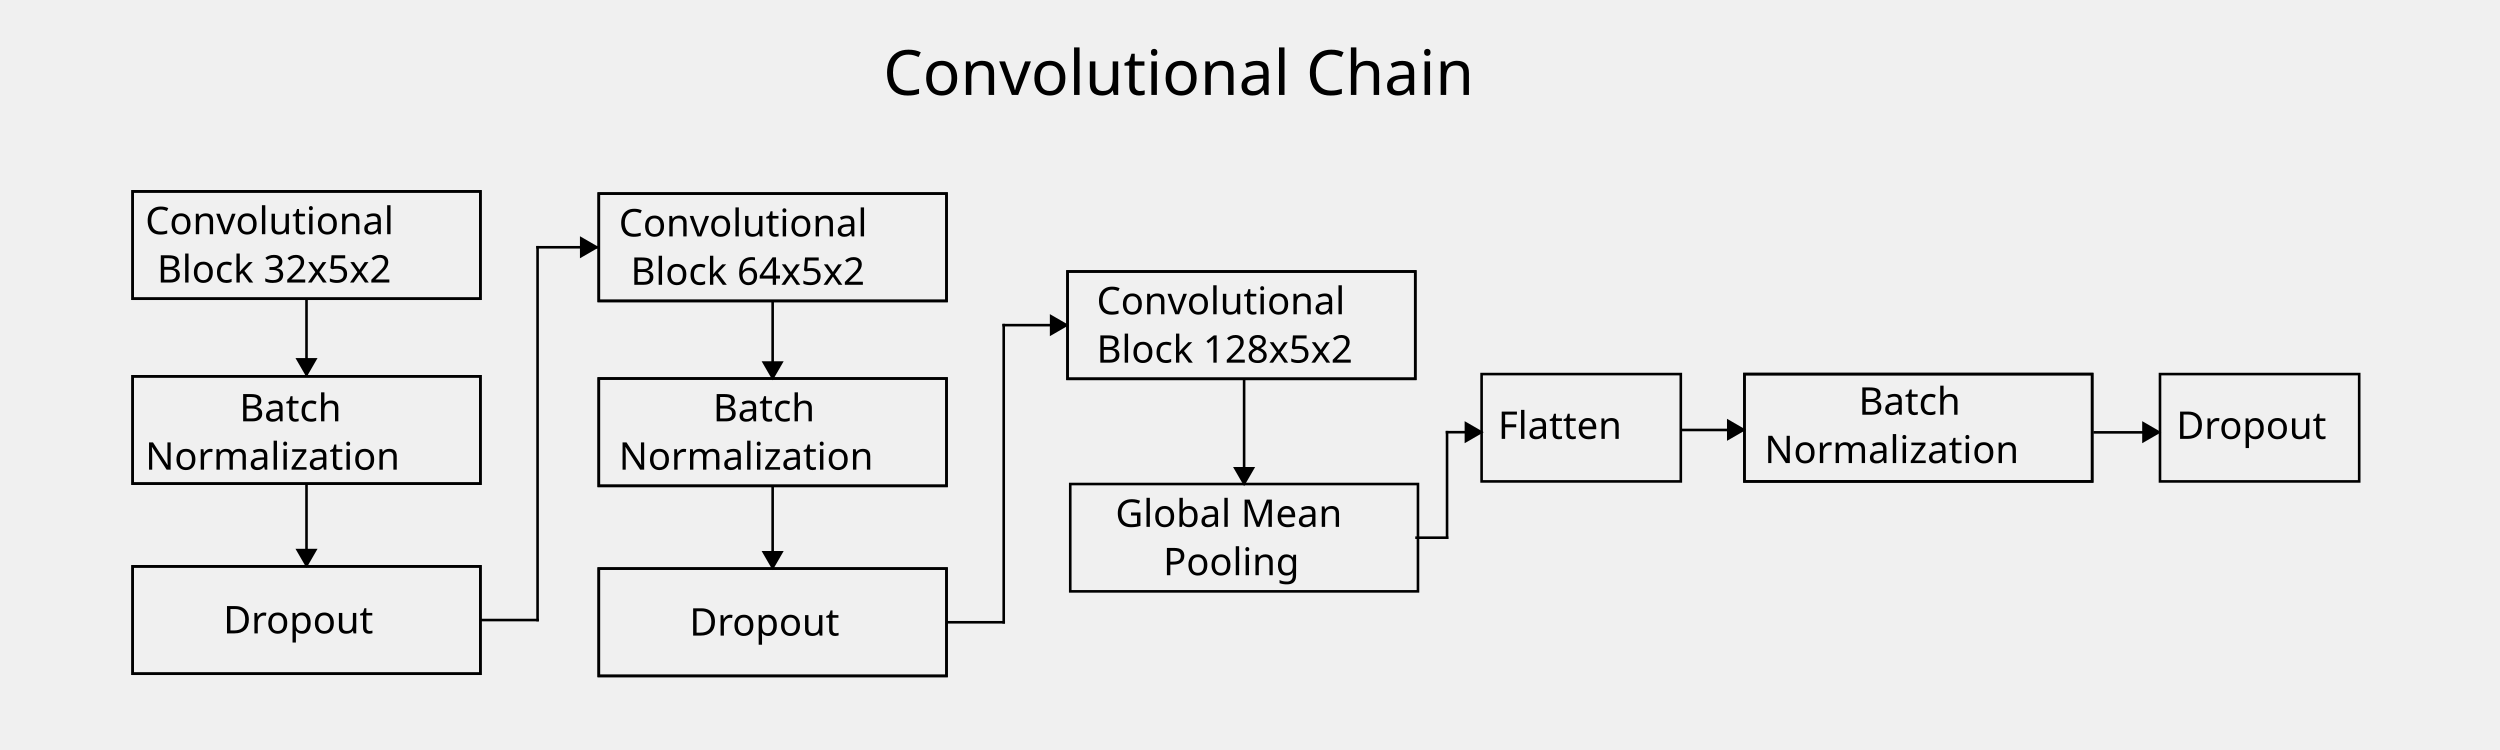
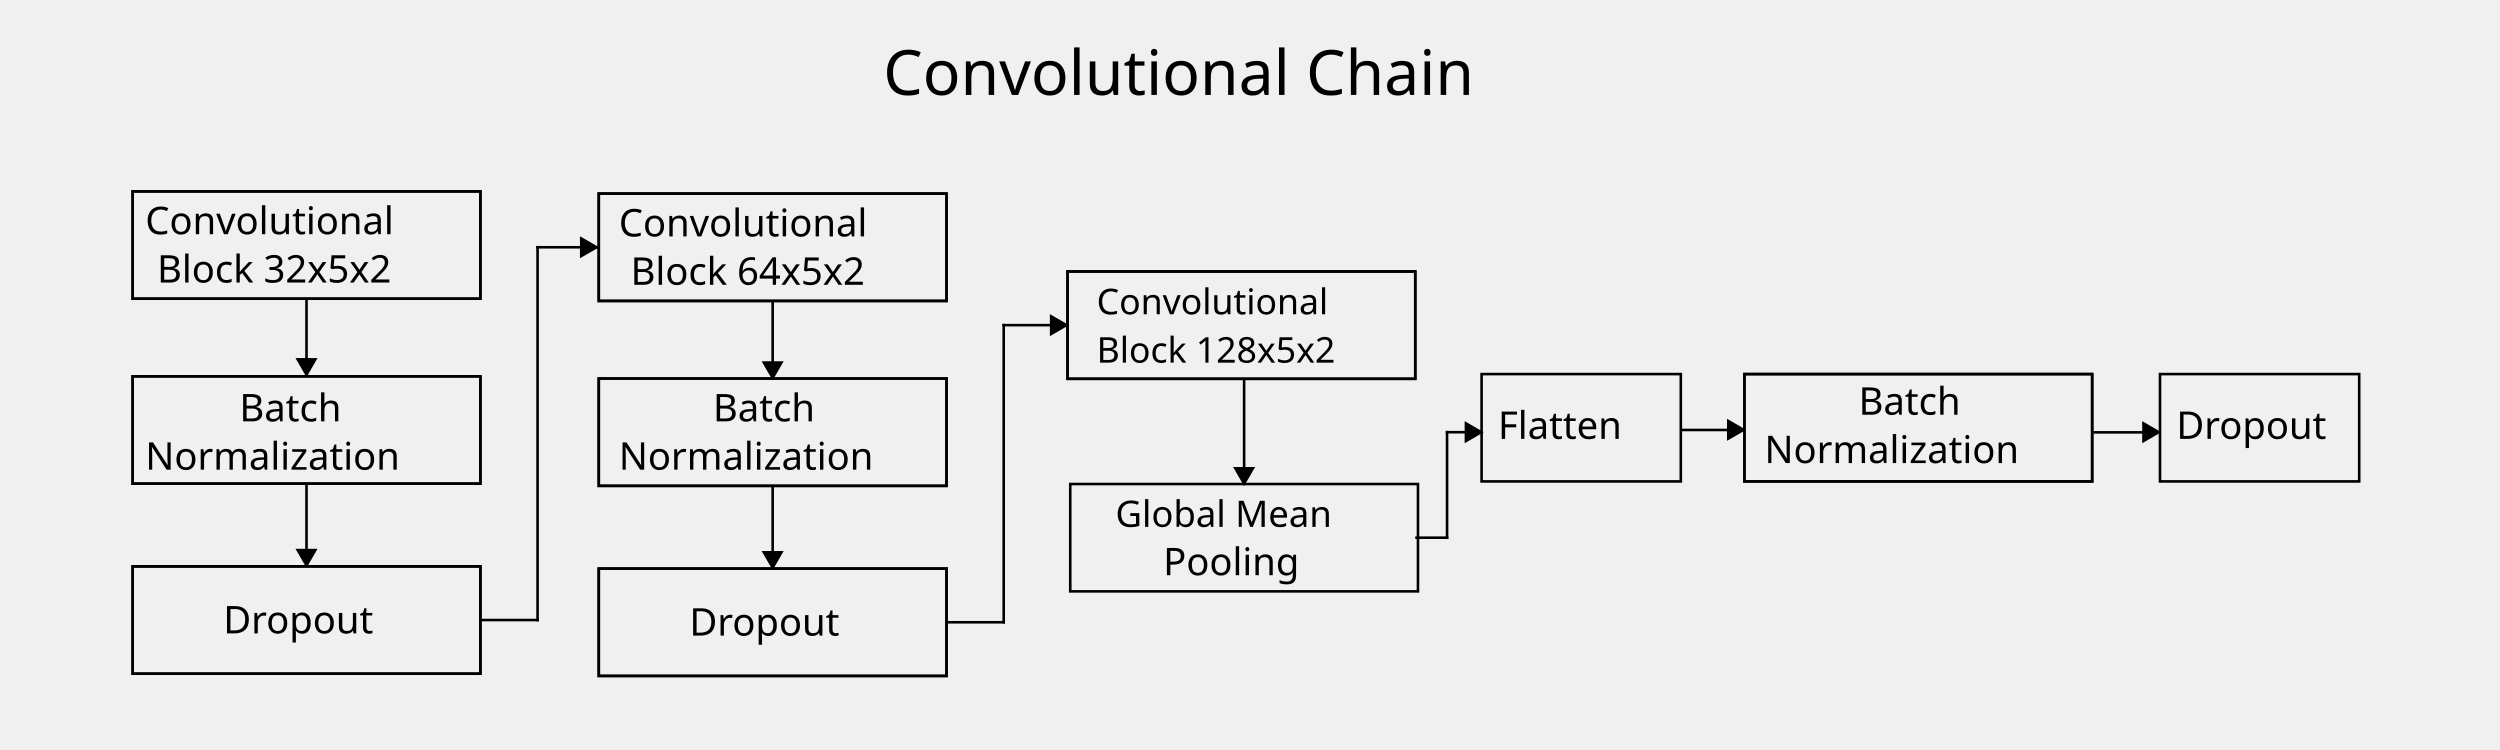
<svg xmlns="http://www.w3.org/2000/svg" style="isolation:isolate" viewBox="0 0 2880 864" width="2880pt" height="864pt">
  <defs>
    <clipPath id="_clipPath_h2AW6vg7ydzYaFqgr5bMkgG6iLMaoo5P">
      <rect width="2880" height="864" />
    </clipPath>
  </defs>
  <g clip-path="url(#_clipPath_h2AW6vg7ydzYaFqgr5bMkgG6iLMaoo5P)">
    <g clip-path="url(#_clipPath_N5ZGfvaWV1cgye3U710zEuxTUcsSLNNb)">
      <text transform="matrix(1,0,0,1,1017.5,109.344)" style="font-family:'Overpass Mono';font-weight:400;font-size:72px;font-style:normal;fill:#000000;stroke:none;">Convolutional Chain</text>
    </g>
    <defs>
      <clipPath id="_clipPath_N5ZGfvaWV1cgye3U710zEuxTUcsSLNNb">
        <rect x="0" y="0" width="845" height="91.152" transform="matrix(1,0,0,1,1017.5,38.64)" />
      </clipPath>
    </defs>
    <mask id="_mask_AvIgBMSDZJRCIB25VAOz580itUY0x3NU">
      <rect x="151.307" y="218.96" width="403.573" height="126.653" fill="white" stroke="none" />
    </mask>
    <rect x="151.307" y="218.96" width="403.573" height="126.653" transform="matrix(1,0,0,1,0,0)" fill="none" />
    <rect x="151.307" y="218.96" width="403.573" height="126.653" transform="matrix(1,0,0,1,0,0)" fill="none" mask="url(#_mask_AvIgBMSDZJRCIB25VAOz580itUY0x3NU)" vector-effect="non-scaling-stroke" stroke-width="8" stroke="rgb(0,0,0)" stroke-linejoin="miter" stroke-linecap="square" stroke-miterlimit="2" />
    <mask id="_mask_Hn4zG71PcAf2OzClfhGKQSd3F9lANntC">
      <rect x="688.307" y="221.519" width="403.573" height="126.653" fill="white" stroke="none" />
    </mask>
    <rect x="688.307" y="221.519" width="403.573" height="126.653" transform="matrix(1,0,0,1,0,0)" fill="none" />
    <rect x="688.307" y="221.519" width="403.573" height="126.653" transform="matrix(1,0,0,1,0,0)" fill="none" mask="url(#_mask_Hn4zG71PcAf2OzClfhGKQSd3F9lANntC)" vector-effect="non-scaling-stroke" stroke-width="8" stroke="rgb(0,0,0)" stroke-linejoin="miter" stroke-linecap="square" stroke-miterlimit="2" />
    <mask id="_mask_IP1NtzyR25szROFB6YnqM6SiXZ6ITmGV">
      <rect x="151.307" y="218.96" width="403.573" height="126.653" fill="white" stroke="none" />
    </mask>
    <rect x="151.307" y="218.96" width="403.573" height="126.653" transform="matrix(1,0,0,1,0,0)" fill="none" />
    <rect x="151.307" y="218.96" width="403.573" height="126.653" transform="matrix(1,0,0,1,0,0)" fill="none" mask="url(#_mask_IP1NtzyR25szROFB6YnqM6SiXZ6ITmGV)" vector-effect="non-scaling-stroke" stroke-width="8" stroke="rgb(0,0,0)" stroke-linejoin="miter" stroke-linecap="square" stroke-miterlimit="2" />
    <mask id="_mask_D7XpNVbUVN5DuSXTaVFflQfSWDJp9fvw">
      <rect x="688.307" y="221.519" width="403.573" height="126.653" fill="white" stroke="none" />
    </mask>
    <rect x="688.307" y="221.519" width="403.573" height="126.653" transform="matrix(1,0,0,1,0,0)" fill="none" />
    <rect x="688.307" y="221.519" width="403.573" height="126.653" transform="matrix(1,0,0,1,0,0)" fill="none" mask="url(#_mask_D7XpNVbUVN5DuSXTaVFflQfSWDJp9fvw)" vector-effect="non-scaling-stroke" stroke-width="8" stroke="rgb(0,0,0)" stroke-linejoin="miter" stroke-linecap="square" stroke-miterlimit="2" />
    <mask id="_mask_odYFTyDtvEO41AGr1fBHF2V1tHeHPaYB">
      <rect x="151.307" y="432" width="403.573" height="126.653" fill="white" stroke="none" />
    </mask>
    <rect x="151.307" y="432" width="403.573" height="126.653" transform="matrix(1,0,0,1,0,0)" fill="none" />
    <rect x="151.307" y="432" width="403.573" height="126.653" transform="matrix(1,0,0,1,0,0)" fill="none" mask="url(#_mask_odYFTyDtvEO41AGr1fBHF2V1tHeHPaYB)" vector-effect="non-scaling-stroke" stroke-width="8" stroke="rgb(0,0,0)" stroke-linejoin="miter" stroke-linecap="square" stroke-miterlimit="2" />
    <mask id="_mask_0zVVfqvOtTS0mZLYALapYWhCe9ZbNvcj">
      <rect x="688.307" y="434.559" width="403.573" height="126.653" fill="white" stroke="none" />
    </mask>
    <rect x="688.307" y="434.559" width="403.573" height="126.653" transform="matrix(1,0,0,1,0,0)" fill="none" />
    <rect x="688.307" y="434.559" width="403.573" height="126.653" transform="matrix(1,0,0,1,0,0)" fill="none" mask="url(#_mask_0zVVfqvOtTS0mZLYALapYWhCe9ZbNvcj)" vector-effect="non-scaling-stroke" stroke-width="8" stroke="rgb(0,0,0)" stroke-linejoin="miter" stroke-linecap="square" stroke-miterlimit="2" />
    <mask id="_mask_PdrDgUQRH5JEHIMyYPqDkVLiwlr6zysl">
      <rect x="2008.095" y="429.441" width="403.573" height="126.653" fill="white" stroke="none" />
    </mask>
    <rect x="2008.095" y="429.441" width="403.573" height="126.653" transform="matrix(1,0,0,1,0,0)" fill="none" />
    <rect x="2008.095" y="429.441" width="403.573" height="126.653" transform="matrix(1,0,0,1,0,0)" fill="none" mask="url(#_mask_PdrDgUQRH5JEHIMyYPqDkVLiwlr6zysl)" vector-effect="non-scaling-stroke" stroke-width="8" stroke="rgb(0,0,0)" stroke-linejoin="miter" stroke-linecap="square" stroke-miterlimit="2" />
    <mask id="_mask_CgaDtF5xq1isOTepvu5opgfoRbL4GZOq">
      <rect x="1231.427" y="556.095" width="403.573" height="126.653" fill="white" stroke="none" />
    </mask>
    <rect x="1231.427" y="556.095" width="403.573" height="126.653" transform="matrix(1,0,0,1,0,0)" fill="none" />
    <rect x="1231.427" y="556.095" width="403.573" height="126.653" transform="matrix(1,0,0,1,0,0)" fill="none" mask="url(#_mask_CgaDtF5xq1isOTepvu5opgfoRbL4GZOq)" vector-effect="non-scaling-stroke" stroke-width="8" stroke="rgb(0,0,0)" stroke-linejoin="miter" stroke-linecap="square" stroke-miterlimit="2" />
    <mask id="_mask_jdMgufzNip9uhSMd0mQYcfZwaumeUPXj">
      <rect x="1228.307" y="311.239" width="403.573" height="126.653" fill="white" stroke="none" />
    </mask>
    <rect x="1228.307" y="311.239" width="403.573" height="126.653" transform="matrix(1,0,0,1,0,0)" fill="none" />
    <rect x="1228.307" y="311.239" width="403.573" height="126.653" transform="matrix(1,0,0,1,0,0)" fill="none" mask="url(#_mask_jdMgufzNip9uhSMd0mQYcfZwaumeUPXj)" vector-effect="non-scaling-stroke" stroke-width="8" stroke="rgb(0,0,0)" stroke-linejoin="miter" stroke-linecap="square" stroke-miterlimit="2" />
    <mask id="_mask_zFtdcZDWLqharcCqMxrbnEr7Q2VFNxYk">
      <rect x="151.307" y="432" width="403.573" height="126.653" fill="white" stroke="none" />
    </mask>
    <rect x="151.307" y="432" width="403.573" height="126.653" transform="matrix(1,0,0,1,0,0)" fill="none" />
    <rect x="151.307" y="432" width="403.573" height="126.653" transform="matrix(1,0,0,1,0,0)" fill="none" mask="url(#_mask_zFtdcZDWLqharcCqMxrbnEr7Q2VFNxYk)" vector-effect="non-scaling-stroke" stroke-width="8" stroke="rgb(0,0,0)" stroke-linejoin="miter" stroke-linecap="square" stroke-miterlimit="2" />
    <mask id="_mask_XlUlviIigeTOsGCcwrRzDVQs8aosPhuE">
      <rect x="688.307" y="434.559" width="403.573" height="126.653" fill="white" stroke="none" />
    </mask>
    <rect x="688.307" y="434.559" width="403.573" height="126.653" transform="matrix(1,0,0,1,0,0)" fill="none" />
    <rect x="688.307" y="434.559" width="403.573" height="126.653" transform="matrix(1,0,0,1,0,0)" fill="none" mask="url(#_mask_XlUlviIigeTOsGCcwrRzDVQs8aosPhuE)" vector-effect="non-scaling-stroke" stroke-width="8" stroke="rgb(0,0,0)" stroke-linejoin="miter" stroke-linecap="square" stroke-miterlimit="2" />
    <mask id="_mask_V4nj15KJ8hPWOHntvZsd1fCMMJqKZnal">
      <rect x="2008.095" y="429.441" width="403.573" height="126.653" fill="white" stroke="none" />
    </mask>
    <rect x="2008.095" y="429.441" width="403.573" height="126.653" transform="matrix(1,0,0,1,0,0)" fill="none" />
    <rect x="2008.095" y="429.441" width="403.573" height="126.653" transform="matrix(1,0,0,1,0,0)" fill="none" mask="url(#_mask_V4nj15KJ8hPWOHntvZsd1fCMMJqKZnal)" vector-effect="non-scaling-stroke" stroke-width="8" stroke="rgb(0,0,0)" stroke-linejoin="miter" stroke-linecap="square" stroke-miterlimit="2" />
    <mask id="_mask_GjIPE8AejDhfYnciT8eAmT5YrujrOpbK">
      <rect x="1705.307" y="429.441" width="232.481" height="126.653" fill="white" stroke="none" />
    </mask>
    <rect x="1705.307" y="429.441" width="232.481" height="126.653" transform="matrix(1,0,0,1,0,0)" fill="none" />
    <rect x="1705.307" y="429.441" width="232.481" height="126.653" transform="matrix(1,0,0,1,0,0)" fill="none" mask="url(#_mask_GjIPE8AejDhfYnciT8eAmT5YrujrOpbK)" vector-effect="non-scaling-stroke" stroke-width="8" stroke="rgb(0,0,0)" stroke-linejoin="miter" stroke-linecap="square" stroke-miterlimit="2" />
    <mask id="_mask_24HLRrx9hgvN2Sk4JQkvL2uNeSyZMQrH">
      <rect x="2486.807" y="429.441" width="232.481" height="126.653" fill="white" stroke="none" />
    </mask>
    <rect x="2486.807" y="429.441" width="232.481" height="126.653" transform="matrix(1,0,0,1,0,0)" fill="none" />
    <rect x="2486.807" y="429.441" width="232.481" height="126.653" transform="matrix(1,0,0,1,0,0)" fill="none" mask="url(#_mask_24HLRrx9hgvN2Sk4JQkvL2uNeSyZMQrH)" vector-effect="non-scaling-stroke" stroke-width="8" stroke="rgb(0,0,0)" stroke-linejoin="miter" stroke-linecap="square" stroke-miterlimit="2" />
    <mask id="_mask_nvYUwJ6NA1NKVH6SdLJk1dSi93ejgygu">
      <rect x="1228.307" y="311.239" width="403.573" height="126.653" fill="white" stroke="none" />
    </mask>
    <rect x="1228.307" y="311.239" width="403.573" height="126.653" transform="matrix(1,0,0,1,0,0)" fill="none" />
    <rect x="1228.307" y="311.239" width="403.573" height="126.653" transform="matrix(1,0,0,1,0,0)" fill="none" mask="url(#_mask_nvYUwJ6NA1NKVH6SdLJk1dSi93ejgygu)" vector-effect="non-scaling-stroke" stroke-width="8" stroke="rgb(0,0,0)" stroke-linejoin="miter" stroke-linecap="square" stroke-miterlimit="2" />
    <mask id="_mask_PX7wJWqlR8mLW3sfaFcT7VhxTakPq0PO">
      <rect x="151.307" y="650.96" width="403.573" height="126.653" fill="white" stroke="none" />
    </mask>
    <rect x="151.307" y="650.96" width="403.573" height="126.653" transform="matrix(1,0,0,1,0,0)" fill="none" />
    <rect x="151.307" y="650.96" width="403.573" height="126.653" transform="matrix(1,0,0,1,0,0)" fill="none" mask="url(#_mask_PX7wJWqlR8mLW3sfaFcT7VhxTakPq0PO)" vector-effect="non-scaling-stroke" stroke-width="8" stroke="rgb(0,0,0)" stroke-linejoin="miter" stroke-linecap="square" stroke-miterlimit="2" />
    <mask id="_mask_fVmG0VO6pbdoZ9ad9TXCHdrm91rHY4u6">
      <rect x="688.307" y="653.519" width="403.573" height="126.653" fill="white" stroke="none" />
    </mask>
    <rect x="688.307" y="653.519" width="403.573" height="126.653" transform="matrix(1,0,0,1,0,0)" fill="none" />
    <rect x="688.307" y="653.519" width="403.573" height="126.653" transform="matrix(1,0,0,1,0,0)" fill="none" mask="url(#_mask_fVmG0VO6pbdoZ9ad9TXCHdrm91rHY4u6)" vector-effect="non-scaling-stroke" stroke-width="8" stroke="rgb(0,0,0)" stroke-linejoin="miter" stroke-linecap="square" stroke-miterlimit="2" />
    <mask id="_mask_BtzHXkrU8vzohuYaJ271EZvK2ksNQ10a">
      <rect x="151.307" y="650.96" width="403.573" height="126.653" fill="white" stroke="none" />
    </mask>
    <rect x="151.307" y="650.96" width="403.573" height="126.653" transform="matrix(1,0,0,1,0,0)" fill="none" />
    <rect x="151.307" y="650.96" width="403.573" height="126.653" transform="matrix(1,0,0,1,0,0)" fill="none" mask="url(#_mask_BtzHXkrU8vzohuYaJ271EZvK2ksNQ10a)" vector-effect="non-scaling-stroke" stroke-width="8" stroke="rgb(0,0,0)" stroke-linejoin="miter" stroke-linecap="square" stroke-miterlimit="2" />
    <mask id="_mask_GkGXXGSmbMzcfVkvj7kxursKlCrNKRPT">
      <rect x="688.307" y="653.519" width="403.573" height="126.653" fill="white" stroke="none" />
    </mask>
    <rect x="688.307" y="653.519" width="403.573" height="126.653" transform="matrix(1,0,0,1,0,0)" fill="none" />
    <rect x="688.307" y="653.519" width="403.573" height="126.653" transform="matrix(1,0,0,1,0,0)" fill="none" mask="url(#_mask_GkGXXGSmbMzcfVkvj7kxursKlCrNKRPT)" vector-effect="non-scaling-stroke" stroke-width="8" stroke="rgb(0,0,0)" stroke-linejoin="miter" stroke-linecap="square" stroke-miterlimit="2" />
    <g clip-path="url(#_clipPath_OzzAiCVz3z8ZWZkf9hbmqOqH4dVoal2H)">
      <text transform="matrix(1,0,0,1,167.417,269.791)" style="font-family:'Overpass Mono';font-weight:400;font-size:44px;font-style:normal;fill:#000000;stroke:none;">Convolutional</text>
      <text transform="matrix(1,0,0,1,180.969,325.495)" style="font-family:'Overpass Mono';font-weight:400;font-size:44px;font-style:normal;fill:#000000;stroke:none;">Block 32x5x2</text>
    </g>
    <defs>
      <clipPath id="_clipPath_OzzAiCVz3z8ZWZkf9hbmqOqH4dVoal2H">
        <rect x="0" y="0" width="355" height="111.408" transform="matrix(1,0,0,1,167.093,226.583)" />
      </clipPath>
    </defs>
    <g clip-path="url(#_clipPath_lJKQk8aZDXPRNleLoLpeT7xOzxWEdeYq)">
      <text transform="matrix(1,0,0,1,712.917,272.349)" style="font-family:'Overpass Mono';font-weight:400;font-size:44px;font-style:normal;fill:#000000;stroke:none;">Convolutional</text>
      <text transform="matrix(1,0,0,1,726.469,328.053)" style="font-family:'Overpass Mono';font-weight:400;font-size:44px;font-style:normal;fill:#000000;stroke:none;">Block 64x5x2</text>
    </g>
    <defs>
      <clipPath id="_clipPath_lJKQk8aZDXPRNleLoLpeT7xOzxWEdeYq">
        <rect x="0" y="0" width="355" height="111.408" transform="matrix(1,0,0,1,712.593,229.141)" />
      </clipPath>
    </defs>
    <g clip-path="url(#_clipPath_SB4wpwDu3OMxmPe5p54S7C5G2SlpvxSQ)">
      <text transform="matrix(1,0,0,1,275.833,485.389)" style="font-family:'Overpass Mono';font-weight:400;font-size:44px;font-style:normal;fill:#000000;stroke:none;">Batch</text>
      <text transform="matrix(1,0,0,1,167.417,541.093)" style="font-family:'Overpass Mono';font-weight:400;font-size:44px;font-style:normal;fill:#000000;stroke:none;">Normalization</text>
    </g>
    <defs>
      <clipPath id="_clipPath_SB4wpwDu3OMxmPe5p54S7C5G2SlpvxSQ">
        <rect x="0" y="0" width="355" height="111.408" transform="matrix(1,0,0,1,167.093,442.181)" />
      </clipPath>
    </defs>
    <g clip-path="url(#_clipPath_RICrlpVIbznCGsOOfzB4TKO9jXNCFqG2)">
      <text transform="matrix(1,0,0,1,821.333,485.389)" style="font-family:'Overpass Mono';font-weight:400;font-size:44px;font-style:normal;fill:#000000;stroke:none;">Batch</text>
      <text transform="matrix(1,0,0,1,712.917,541.093)" style="font-family:'Overpass Mono';font-weight:400;font-size:44px;font-style:normal;fill:#000000;stroke:none;">Normalization</text>
    </g>
    <defs>
      <clipPath id="_clipPath_RICrlpVIbznCGsOOfzB4TKO9jXNCFqG2">
        <rect x="0" y="0" width="355" height="111.408" transform="matrix(1,0,0,1,712.593,442.181)" />
      </clipPath>
    </defs>
    <g clip-path="url(#_clipPath_t97PDy1rwIEGIdtyxkBSfcatYyMVnDN0)">
      <text transform="matrix(1,0,0,1,2141.121,477.74)" style="font-family:'Overpass Mono';font-weight:400;font-size:44px;font-style:normal;fill:#000000;stroke:none;">Batch</text>
      <text transform="matrix(1,0,0,1,2032.705,533.444)" style="font-family:'Overpass Mono';font-weight:400;font-size:44px;font-style:normal;fill:#000000;stroke:none;">Normalization</text>
    </g>
    <defs>
      <clipPath id="_clipPath_t97PDy1rwIEGIdtyxkBSfcatYyMVnDN0">
        <rect x="0" y="0" width="355" height="111.408" transform="matrix(1,0,0,1,2032.381,434.532)" />
      </clipPath>
    </defs>
    <g clip-path="url(#_clipPath_j3melyMLz3TzUf4alXw55pO9qYtz2ceU)">
-       <text transform="matrix(1,0,0,1,1285,606.925)" style="font-family:'Overpass Mono';font-weight:400;font-size:44px;font-style:normal;fill:#000000;stroke:none;">Global Mean</text>
+       <text transform="matrix(1,0,0,1,1285,606.925)" style="font-family:'Overpass Mono';font-weight:400;font-size:42px;font-style:normal;fill:#000000;stroke:none;">Global Mean</text>
      <text transform="matrix(1,0,0,1,1340,662.629)" style="font-family:'Overpass Mono';font-weight:400;font-size:44px;font-style:normal;fill:#000000;stroke:none;">Pooling</text>
    </g>
    <defs>
      <clipPath id="_clipPath_j3melyMLz3TzUf4alXw55pO9qYtz2ceU">
        <rect x="0" y="0" width="301" height="111.408" transform="matrix(1,0,0,1,1270.012,563.717)" />
      </clipPath>
    </defs>
    <g clip-path="url(#_clipPath_RKDhgZLX4jUUKjYo4AGLztz9RyIIdo4l)">
      <text transform="matrix(1,0,0,1,2507.183,505.592)" style="font-family:'Overpass Mono';font-weight:400;font-size:44px;font-style:normal;fill:#000000;stroke:none;">Dropout</text>
    </g>
    <defs>
      <clipPath id="_clipPath_RKDhgZLX4jUUKjYo4AGLztz9RyIIdo4l">
        <rect x="0" y="0" width="207.045" height="55.704" transform="matrix(1,0,0,1,2499.525,462.384)" />
      </clipPath>
    </defs>
    <g clip-path="url(#_clipPath_9frx4dAeshejKVxioQDGt2DNW6G8sgDL)">
      <text transform="matrix(1,0,0,1,1725.683,505.592)" style="font-family:'Overpass Mono';font-weight:400;font-size:44px;font-style:normal;fill:#000000;stroke:none;">Flatten</text>
    </g>
    <defs>
      <clipPath id="_clipPath_9frx4dAeshejKVxioQDGt2DNW6G8sgDL">
        <rect x="0" y="0" width="207.045" height="55.704" transform="matrix(1,0,0,1,1718.025,462.384)" />
      </clipPath>
    </defs>
    <g clip-path="url(#_clipPath_iA1sXDnEQN3LkUeU00w7EXlWhxs0oX4U)">
-       <text transform="matrix(1,0,0,1,1263.336,362.069)" style="font-family:'Overpass Mono';font-weight:400;font-size:44px;font-style:normal;fill:#000000;stroke:none;">Convolutional</text>
-       <text transform="matrix(1,0,0,1,1263.336,417.773)" style="font-family:'Overpass Mono';font-weight:400;font-size:44px;font-style:normal;fill:#000000;stroke:none;">Block 128x5x2</text>
+       <text transform="matrix(1,0,0,1,1263.336,362.069)" style="font-family:'Overpass Mono';font-weight:400;font-size:41px;font-style:normal;fill:#000000;stroke:none;">Convolutional</text>
+       <text transform="matrix(1,0,0,1,1263.336,417.773)" style="font-family:'Overpass Mono';font-weight:400;font-size:41px;font-style:normal;fill:#000000;stroke:none;">Block 128x5x2</text>
    </g>
    <defs>
      <clipPath id="_clipPath_iA1sXDnEQN3LkUeU00w7EXlWhxs0oX4U">
        <rect x="0" y="0" width="355" height="111.408" transform="matrix(1,0,0,1,1243.012,318.861)" />
      </clipPath>
    </defs>
    <g clip-path="url(#_clipPath_0ibmEoU0zQabaC0nMoMNSUeW0tYK1X3J)">
      <text transform="matrix(1,0,0,1,257.229,729.643)" style="font-family:'Overpass Mono';font-weight:400;font-size:44px;font-style:normal;fill:#000000;stroke:none;">Dropout</text>
    </g>
    <defs>
      <clipPath id="_clipPath_0ibmEoU0zQabaC0nMoMNSUeW0tYK1X3J">
        <rect x="0" y="0" width="192" height="55.704" transform="matrix(1,0,0,1,257.093,686.435)" />
      </clipPath>
    </defs>
    <g clip-path="url(#_clipPath_JHs3jgijppHZc96SfQsFu1Sjh9WukIg8)">
      <text transform="matrix(1,0,0,1,794.229,732.201)" style="font-family:'Overpass Mono';font-weight:400;font-size:44px;font-style:normal;fill:#000000;stroke:none;">Dropout</text>
    </g>
    <defs>
      <clipPath id="_clipPath_JHs3jgijppHZc96SfQsFu1Sjh9WukIg8">
        <rect x="0" y="0" width="192" height="55.704" transform="matrix(1,0,0,1,794.093,688.993)" />
      </clipPath>
    </defs>
    <line x1="353.093" y1="345.613" x2="353.093" y2="432" vector-effect="non-scaling-stroke" stroke-width="4" stroke="rgb(0,0,0)" stroke-linejoin="miter" stroke-linecap="square" stroke-miterlimit="3" />
    <line x1="1433.213" y1="437.892" x2="1433.213" y2="552.761" vector-effect="non-scaling-stroke" stroke-width="4" stroke="rgb(0,0,0)" stroke-linejoin="miter" stroke-linecap="square" stroke-miterlimit="3" />
    <line x1="353.093" y1="558.653" x2="353.093" y2="650.96" vector-effect="non-scaling-stroke" stroke-width="4" stroke="rgb(0,0,0)" stroke-linejoin="miter" stroke-linecap="square" stroke-miterlimit="3" />
    <line x1="890.093" y1="561.212" x2="890.093" y2="653.519" vector-effect="non-scaling-stroke" stroke-width="4" stroke="rgb(0,0,0)" stroke-linejoin="miter" stroke-linecap="square" stroke-miterlimit="3" />
    <line x1="890.093" y1="348.172" x2="890.093" y2="432.068" vector-effect="non-scaling-stroke" stroke-width="4" stroke="rgb(0,0,0)" stroke-linejoin="miter" stroke-linecap="square" stroke-miterlimit="3" />
    <line x1="554.88" y1="714.287" x2="619.28" y2="714.287" vector-effect="non-scaling-stroke" stroke-width="4" stroke="rgb(0,0,0)" stroke-linejoin="miter" stroke-linecap="square" stroke-miterlimit="3" />
    <line x1="1091.88" y1="716.845" x2="1156.28" y2="716.845" vector-effect="non-scaling-stroke" stroke-width="4" stroke="rgb(0,0,0)" stroke-linejoin="miter" stroke-linecap="square" stroke-miterlimit="3" />
    <polygon points="353.093,434.5,340.392,412.5,365.795,412.5" fill="rgb(0,0,0)" />
    <polygon points="690.093,284.845,668.093,297.547,668.093,272.144" fill="rgb(0,0,0)" />
    <polygon points="1231.427,374.565,1209.427,387.267,1209.427,361.864" fill="rgb(0,0,0)" />
    <polygon points="2011.489,495.139,1989.489,507.841,1989.489,482.437" fill="rgb(0,0,0)" />
    <polygon points="2489.807,497.885,2467.807,510.587,2467.807,485.184" fill="rgb(0,0,0)" />
    <polygon points="1709.26,497.885,1687.26,510.587,1687.26,485.184" fill="rgb(0,0,0)" />
    <polygon points="1433.213,560.011,1420.512,538.011,1445.915,538.011" fill="rgb(0,0,0)" />
    <polygon points="353.093,654.225,340.392,632.225,365.795,632.225" fill="rgb(0,0,0)" />
    <polygon points="890.093,656.784,877.392,634.784,902.795,634.784" fill="rgb(0,0,0)" />
    <polygon points="890.093,438.167,877.392,416.167,902.795,416.167" fill="rgb(0,0,0)" />
    <line x1="688.307" y1="284.845" x2="619.28" y2="284.845" vector-effect="non-scaling-stroke" stroke-width="4" stroke="rgb(0,0,0)" stroke-linejoin="miter" stroke-linecap="square" stroke-miterlimit="3" />
    <line x1="619.28" y1="284.845" x2="619.28" y2="714.287" vector-effect="non-scaling-stroke" stroke-width="4" stroke="rgb(0,0,0)" stroke-linejoin="miter" stroke-linecap="square" stroke-miterlimit="3" />
    <line x1="1228.307" y1="374.565" x2="1156.28" y2="374.565" vector-effect="non-scaling-stroke" stroke-width="4" stroke="rgb(0,0,0)" stroke-linejoin="miter" stroke-linecap="square" stroke-miterlimit="3" />
    <line x1="1156.28" y1="374.565" x2="1156.28" y2="716.845" vector-effect="non-scaling-stroke" stroke-width="4" stroke="rgb(0,0,0)" stroke-linejoin="miter" stroke-linecap="square" stroke-miterlimit="3" />
    <line x1="1705.307" y1="497.885" x2="1667" y2="497.885" vector-effect="non-scaling-stroke" stroke-width="4" stroke="rgb(0,0,0)" stroke-linejoin="miter" stroke-linecap="square" stroke-miterlimit="3" />
    <line x1="1631.88" y1="619.421" x2="1667" y2="619.421" vector-effect="non-scaling-stroke" stroke-width="4" stroke="rgb(0,0,0)" stroke-linejoin="miter" stroke-linecap="square" stroke-miterlimit="3" />
    <line x1="1667" y1="619.421" x2="1667" y2="497.885" vector-effect="non-scaling-stroke" stroke-width="4" stroke="rgb(0,0,0)" stroke-linejoin="miter" stroke-linecap="square" stroke-miterlimit="3" />
    <line x1="1937.788" y1="495.327" x2="2008.095" y2="495.327" vector-effect="non-scaling-stroke" stroke-width="4" stroke="rgb(0,0,0)" stroke-linejoin="miter" stroke-linecap="square" stroke-miterlimit="3" />
    <line x1="2413.105" y1="498.073" x2="2483.412" y2="498.073" vector-effect="non-scaling-stroke" stroke-width="4" stroke="rgb(0,0,0)" stroke-linejoin="miter" stroke-linecap="square" stroke-miterlimit="3" />
  </g>
</svg>
